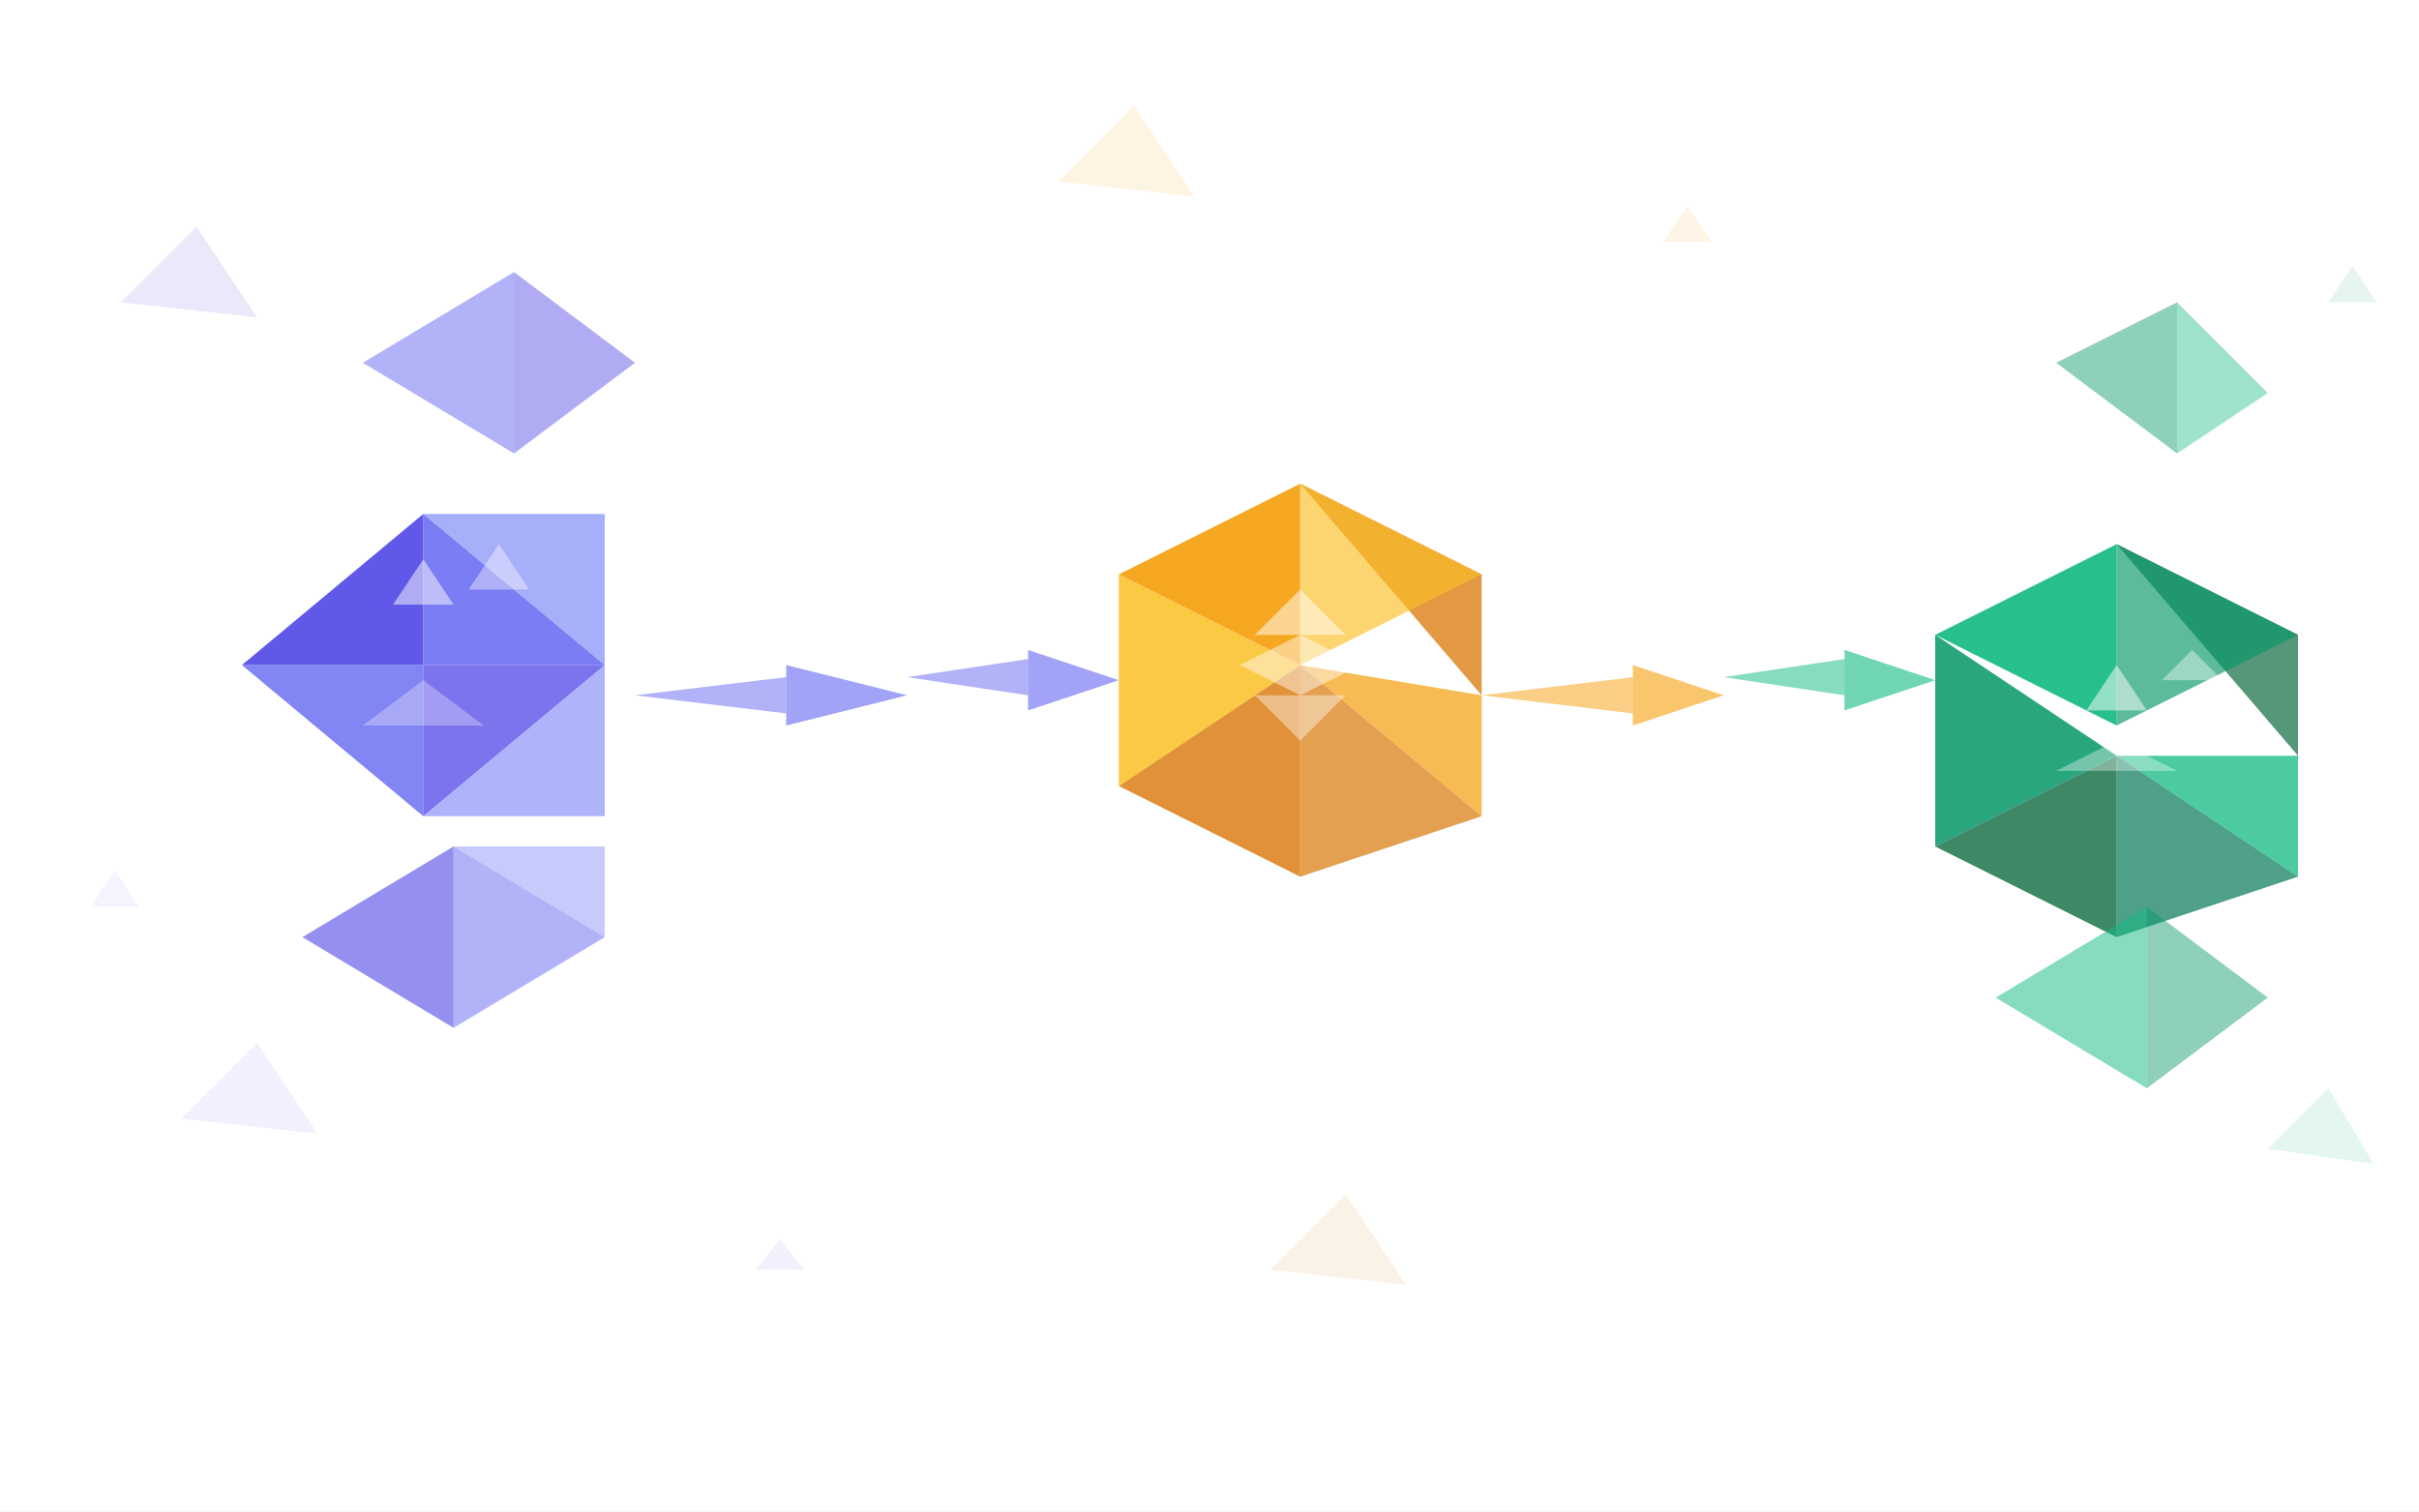
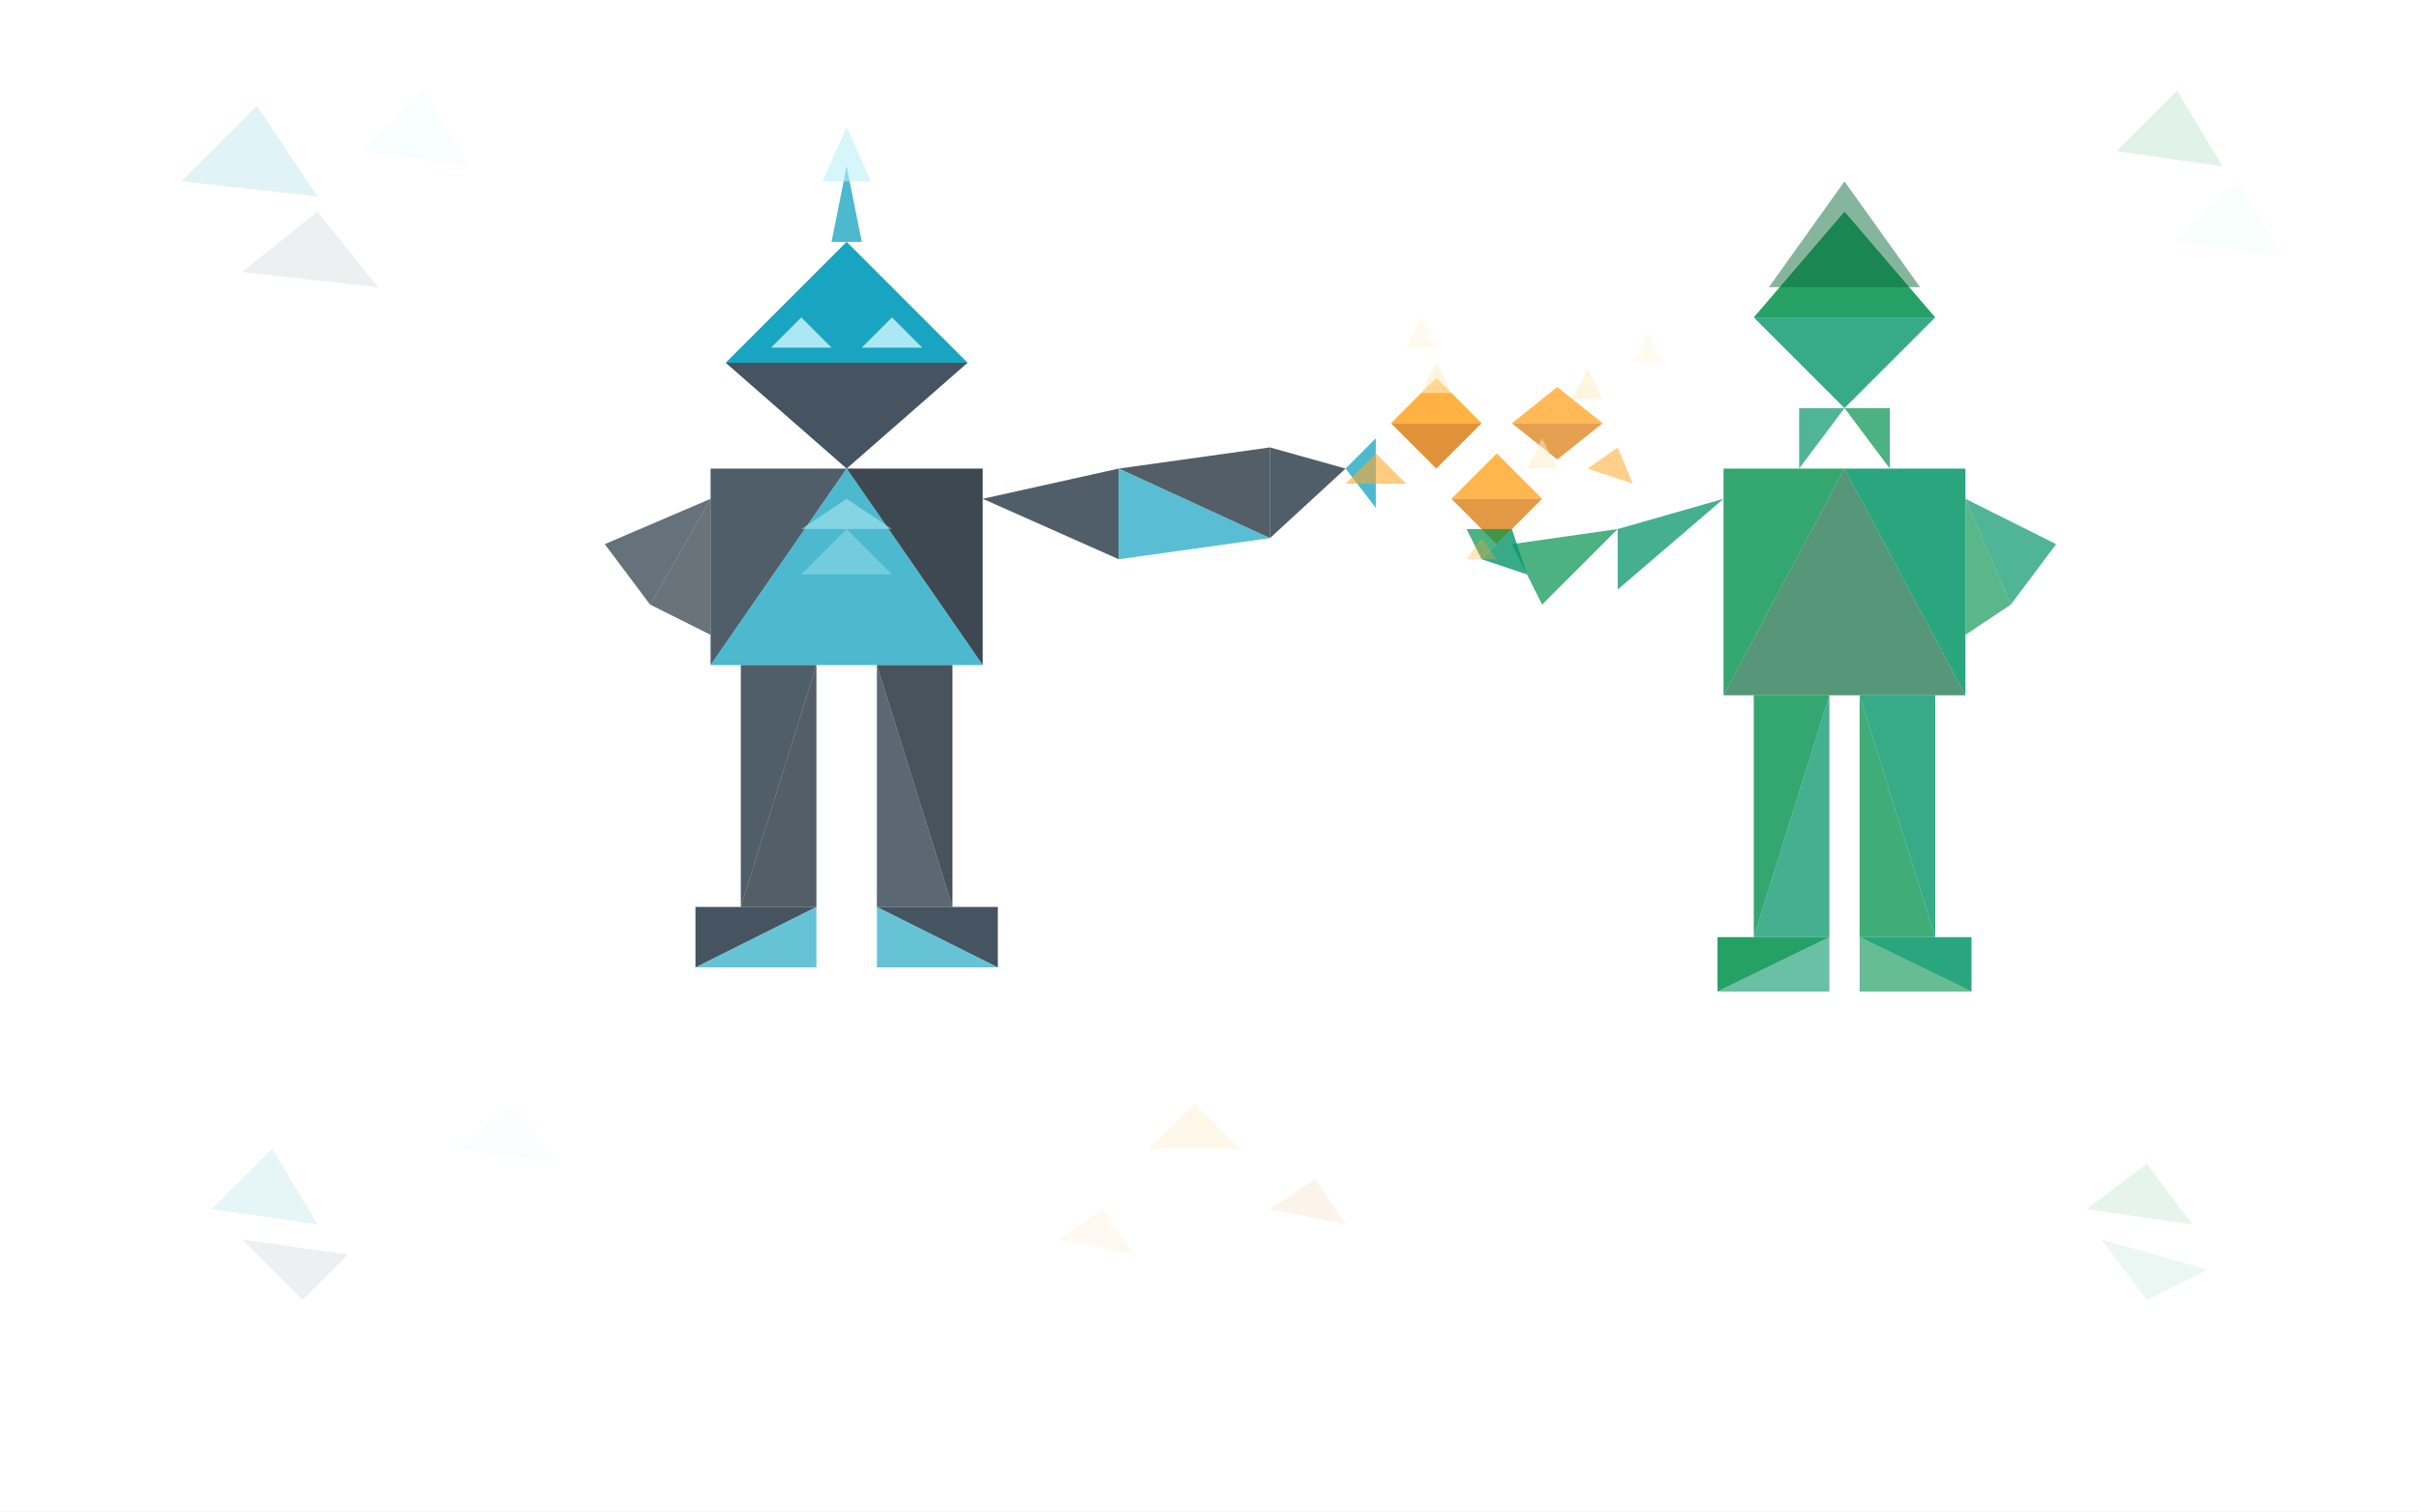
<svg xmlns="http://www.w3.org/2000/svg" viewBox="0 0 800 500" width="800" height="500">
  <rect width="800" height="500" fill="#FFFFFF" />
-   <polygon points="80,220 140,170 140,220" fill="#4F46E5" opacity="0.9" />
-   <polygon points="80,220 140,220 140,270" fill="#6366F1" opacity="0.8" />
-   <polygon points="140,170 200,220 140,220" fill="#6366F1" opacity="0.85" />
-   <polygon points="140,220 200,220 140,270" fill="#4F46E5" opacity="0.75" />
-   <polygon points="140,170 200,170 200,220" fill="#818CF8" opacity="0.7" />
-   <polygon points="140,270 200,220 200,270" fill="#818CF8" opacity="0.65" />
-   <polygon points="130,200 140,185 150,200" fill="#FFFFFF" opacity="0.5" />
-   <polygon points="155,195 165,180 175,195" fill="#FFFFFF" opacity="0.4" />
-   <polygon points="120,240 140,225 160,240" fill="#FFFFFF" opacity="0.3" />
-   <polygon points="100,310 150,280 150,340" fill="#4F46E5" opacity="0.6" />
-   <polygon points="150,280 200,310 150,340" fill="#6366F1" opacity="0.5" />
-   <polygon points="150,280 200,280 200,310" fill="#818CF8" opacity="0.45" />
-   <polygon points="120,120 170,90 170,150" fill="#6366F1" opacity="0.5" />
-   <polygon points="170,90 210,120 170,150" fill="#4F46E5" opacity="0.45" />
-   <polygon points="210,230 260,224 260,236" fill="#6366F1" opacity="0.5" />
-   <polygon points="260,220 300,230 260,240" fill="#6366F1" opacity="0.6" />
-   <polygon points="300,224 340,218 340,230" fill="#6366F1" opacity="0.5" />
-   <polygon points="340,215 370,225 340,235" fill="#6366F1" opacity="0.6" />
-   <polygon points="370,190 430,160 430,220" fill="#F59E0B" opacity="0.9" />
-   <polygon points="370,260 430,220 430,290" fill="#D97706" opacity="0.8" />
-   <polygon points="370,190 370,260 430,220" fill="#FBBF24" opacity="0.85" />
-   <polygon points="430,160 490,190 490,230" fill="#D97706" opacity="0.75" />
-   <polygon points="430,220 490,230 490,270" fill="#F59E0B" opacity="0.7" />
-   <polygon points="430,160 430,220 490,190" fill="#FBBF24" opacity="0.65" />
-   <polygon points="430,220 430,290 490,270" fill="#D97706" opacity="0.7" />
-   <polygon points="415,210 430,195 445,210" fill="#FFFFFF" opacity="0.5" />
-   <polygon points="415,230 430,245 445,230" fill="#FFFFFF" opacity="0.4" />
-   <polygon points="410,220 430,210 430,230" fill="#FFFFFF" opacity="0.45" />
-   <polygon points="450,220 430,210 430,230" fill="#FFFFFF" opacity="0.45" />
-   <polygon points="490,230 540,224 540,236" fill="#F59E0B" opacity="0.5" />
-   <polygon points="540,220 570,230 540,240" fill="#F59E0B" opacity="0.6" />
-   <polygon points="570,224 610,218 610,230" fill="#10B981" opacity="0.5" />
-   <polygon points="610,215 640,225 610,235" fill="#10B981" opacity="0.6" />
-   <polygon points="640,210 700,180 700,240" fill="#10B981" opacity="0.9" />
-   <polygon points="640,280 700,250 700,310" fill="#0D6B3E" opacity="0.8" />
-   <polygon points="640,210 640,280 700,250" fill="#059669" opacity="0.85" />
-   <polygon points="700,180 760,210 760,250" fill="#0D6B3E" opacity="0.7" />
-   <polygon points="700,250 760,250 760,290" fill="#10B981" opacity="0.75" />
-   <polygon points="700,180 700,240 760,210" fill="#059669" opacity="0.65" />
-   <polygon points="700,250 700,310 760,290" fill="#047857" opacity="0.7" />
-   <polygon points="690,235 700,220 710,235" fill="#FFFFFF" opacity="0.5" />
-   <polygon points="680,255 700,245 720,255" fill="#FFFFFF" opacity="0.35" />
-   <polygon points="715,225 725,215 735,225" fill="#FFFFFF" opacity="0.4" />
-   <polygon points="660,330 710,300 710,360" fill="#10B981" opacity="0.5" />
-   <polygon points="710,300 750,330 710,360" fill="#059669" opacity="0.45" />
-   <polygon points="680,120 720,100 720,150" fill="#059669" opacity="0.45" />
-   <polygon points="720,100 750,130 720,150" fill="#10B981" opacity="0.4" />
-   <polygon points="40,100 65,75 85,105" fill="#4F46E5" opacity="0.12" />
-   <polygon points="60,370 85,345 105,375" fill="#6366F1" opacity="0.1" />
-   <polygon points="350,60 375,35 395,65" fill="#F59E0B" opacity="0.12" />
-   <polygon points="420,420 445,395 465,425" fill="#D97706" opacity="0.1" />
-   <polygon points="750,380 770,360 785,385" fill="#10B981" opacity="0.12" />
-   <polygon points="30,300 38,288 46,300" fill="#818CF8" opacity="0.1" />
-   <polygon points="770,100 778,88 786,100" fill="#059669" opacity="0.1" />
-   <polygon points="250,420 258,410 266,420" fill="#4F46E5" opacity="0.08" />
-   <polygon points="550,80 558,68 566,80" fill="#F59E0B" opacity="0.1" />
+   <polygon points="240,120 280,80 320,120" fill="#009BBB" opacity="0.9" />
+   <polygon points="240,120 320,120 280,155" fill="#243644" opacity="0.85" />
+   <polygon points="275,80 280,55 285,80" fill="#009BBB" opacity="0.7" />
+   <polygon points="272,60 280,42 288,60" fill="#BBF0F8" opacity="0.6" />
+   <polygon points="255,115 265,105 275,115" fill="#BBF0F8" opacity="0.9" />
+   <polygon points="285,115 295,105 305,115" fill="#BBF0F8" opacity="0.9" />
+   <polygon points="235,155 280,155 235,220" fill="#243644" opacity="0.8" />
+   <polygon points="280,155 325,155 325,220" fill="#1B2833" opacity="0.85" />
+   <polygon points="235,220 280,155 325,220" fill="#009BBB" opacity="0.7" />
+   <polygon points="265,175 280,165 295,175" fill="#BBF0F8" opacity="0.5" />
+   <polygon points="265,190 280,175 295,190" fill="#BBF0F8" opacity="0.35" />
+   <polygon points="325,165 370,155 370,185" fill="#243644" opacity="0.8" />
+   <polygon points="370,155 420,148 420,178" fill="#1B2833" opacity="0.75" />
+   <polygon points="370,155 370,185 420,178" fill="#009BBB" opacity="0.65" />
+   <polygon points="420,148 445,155 420,178" fill="#243644" opacity="0.8" />
+   <polygon points="445,155 455,145 455,168" fill="#009BBB" opacity="0.7" />
+   <polygon points="235,165 200,180 215,200" fill="#243644" opacity="0.7" />
+   <polygon points="235,165 215,200 235,210" fill="#1B2833" opacity="0.65" />
+   <polygon points="245,220 270,220 245,300" fill="#243644" opacity="0.8" />
+   <polygon points="270,220 270,300 245,300" fill="#1B2833" opacity="0.75" />
+   <polygon points="290,220 315,220 315,300" fill="#1B2833" opacity="0.8" />
+   <polygon points="290,220 290,300 315,300" fill="#243644" opacity="0.75" />
+   <polygon points="230,300 270,300 230,320" fill="#243644" opacity="0.85" />
+   <polygon points="270,300 270,320 230,320" fill="#009BBB" opacity="0.6" />
+   <polygon points="290,300 330,300 330,320" fill="#243644" opacity="0.85" />
+   <polygon points="290,300 290,320 330,320" fill="#009BBB" opacity="0.6" />
+   <polygon points="460,140 475,125 490,140" fill="#FFA92D" opacity="0.9" />
+   <polygon points="460,140 490,140 475,155" fill="#D97706" opacity="0.8" />
+   <polygon points="480,165 495,150 510,165" fill="#FFA92D" opacity="0.85" />
+   <polygon points="480,165 510,165 495,180" fill="#D97706" opacity="0.75" />
+   <polygon points="500,140 515,128 530,140" fill="#FFA92D" opacity="0.8" />
+   <polygon points="500,140 530,140 515,152" fill="#D97706" opacity="0.7" />
+   <polygon points="470,130 475,120 480,130" fill="#FFEEC8" opacity="0.6" />
+   <polygon points="505,155 510,145 515,155" fill="#FFEEC8" opacity="0.5" />
+   <polygon points="520,132 525,122 530,132" fill="#FFEEC8" opacity="0.55" />
+   <polygon points="445,160 455,150 465,160" fill="#FFA92D" opacity="0.6" />
+   <polygon points="525,155 535,148 540,160" fill="#FFA92D" opacity="0.55" />
+   <polygon points="580,105 610,70 640,105" fill="#00914B" opacity="0.85" />
+   <polygon points="580,105 640,105 610,135" fill="#059669" opacity="0.8" />
+   <polygon points="585,95 610,60 635,95" fill="#0D6B3E" opacity="0.5" />
+   <polygon points="595,135 610,135 595,155" fill="#059669" opacity="0.7" />
+   <polygon points="610,135 625,135 625,155" fill="#00914B" opacity="0.7" />
+   <polygon points="570,155 610,155 570,230" fill="#00914B" opacity="0.8" />
+   <polygon points="610,155 650,155 650,230" fill="#059669" opacity="0.85" />
+   <polygon points="570,230 610,155 650,230" fill="#0D6B3E" opacity="0.7" />
+   <polygon points="570,165 535,175 535,195" fill="#059669" opacity="0.75" />
+   <polygon points="535,175 500,180 510,200" fill="#00914B" opacity="0.7" />
+   <polygon points="500,175 490,185 505,190" fill="#059669" opacity="0.8" />
+   <polygon points="490,185 485,175 500,175" fill="#00914B" opacity="0.7" />
+   <polygon points="650,165 680,180 665,200" fill="#059669" opacity="0.7" />
+   <polygon points="650,165 665,200 650,210" fill="#00914B" opacity="0.65" />
+   <polygon points="580,230 605,230 580,310" fill="#00914B" opacity="0.8" />
+   <polygon points="605,230 605,310 580,310" fill="#059669" opacity="0.75" />
+   <polygon points="615,230 640,230 640,310" fill="#059669" opacity="0.8" />
+   <polygon points="615,230 615,310 640,310" fill="#00914B" opacity="0.75" />
+   <polygon points="568,310 605,310 568,328" fill="#00914B" opacity="0.85" />
+   <polygon points="605,310 605,328 568,328" fill="#059669" opacity="0.6" />
+   <polygon points="615,310 652,310 652,328" fill="#059669" opacity="0.85" />
+   <polygon points="615,310 615,328 652,328" fill="#00914B" opacity="0.6" />
+   <polygon points="60,60 85,35 105,65" fill="#009BBB" opacity="0.12" />
+   <polygon points="80,90 105,70 125,95" fill="#243644" opacity="0.08" />
+   <polygon points="120,50 140,30 155,55" fill="#BBF0F8" opacity="0.1" />
+   <polygon points="700,50 720,30 735,55" fill="#00914B" opacity="0.12" />
+   <polygon points="720,80 740,60 755,85" fill="#AFF9D7" opacity="0.1" />
+   <polygon points="70,400 90,380 105,405" fill="#009BBB" opacity="0.1" />
+   <polygon points="100,430 80,410 115,415" fill="#243644" opacity="0.08" />
+   <polygon points="150,380 170,365 185,385" fill="#BBF0F8" opacity="0.08" />
+   <polygon points="690,400 710,385 725,405" fill="#00914B" opacity="0.1" />
+   <polygon points="710,430 695,410 730,420" fill="#059669" opacity="0.08" />
+   <polygon points="380,380 395,365 410,380" fill="#FFA92D" opacity="0.1" />
+   <polygon points="420,400 435,390 445,405" fill="#D97706" opacity="0.08" />
+   <polygon points="350,410 365,400 375,415" fill="#FFA92D" opacity="0.07" />
+   <polygon points="465,115 470,105 475,115" fill="#FFEEC8" opacity="0.3" />
+   <polygon points="540,120 545,110 550,120" fill="#FFEEC8" opacity="0.25" />
+   <polygon points="485,185 490,178 495,185" fill="#FFA92D" opacity="0.3" />
</svg>
